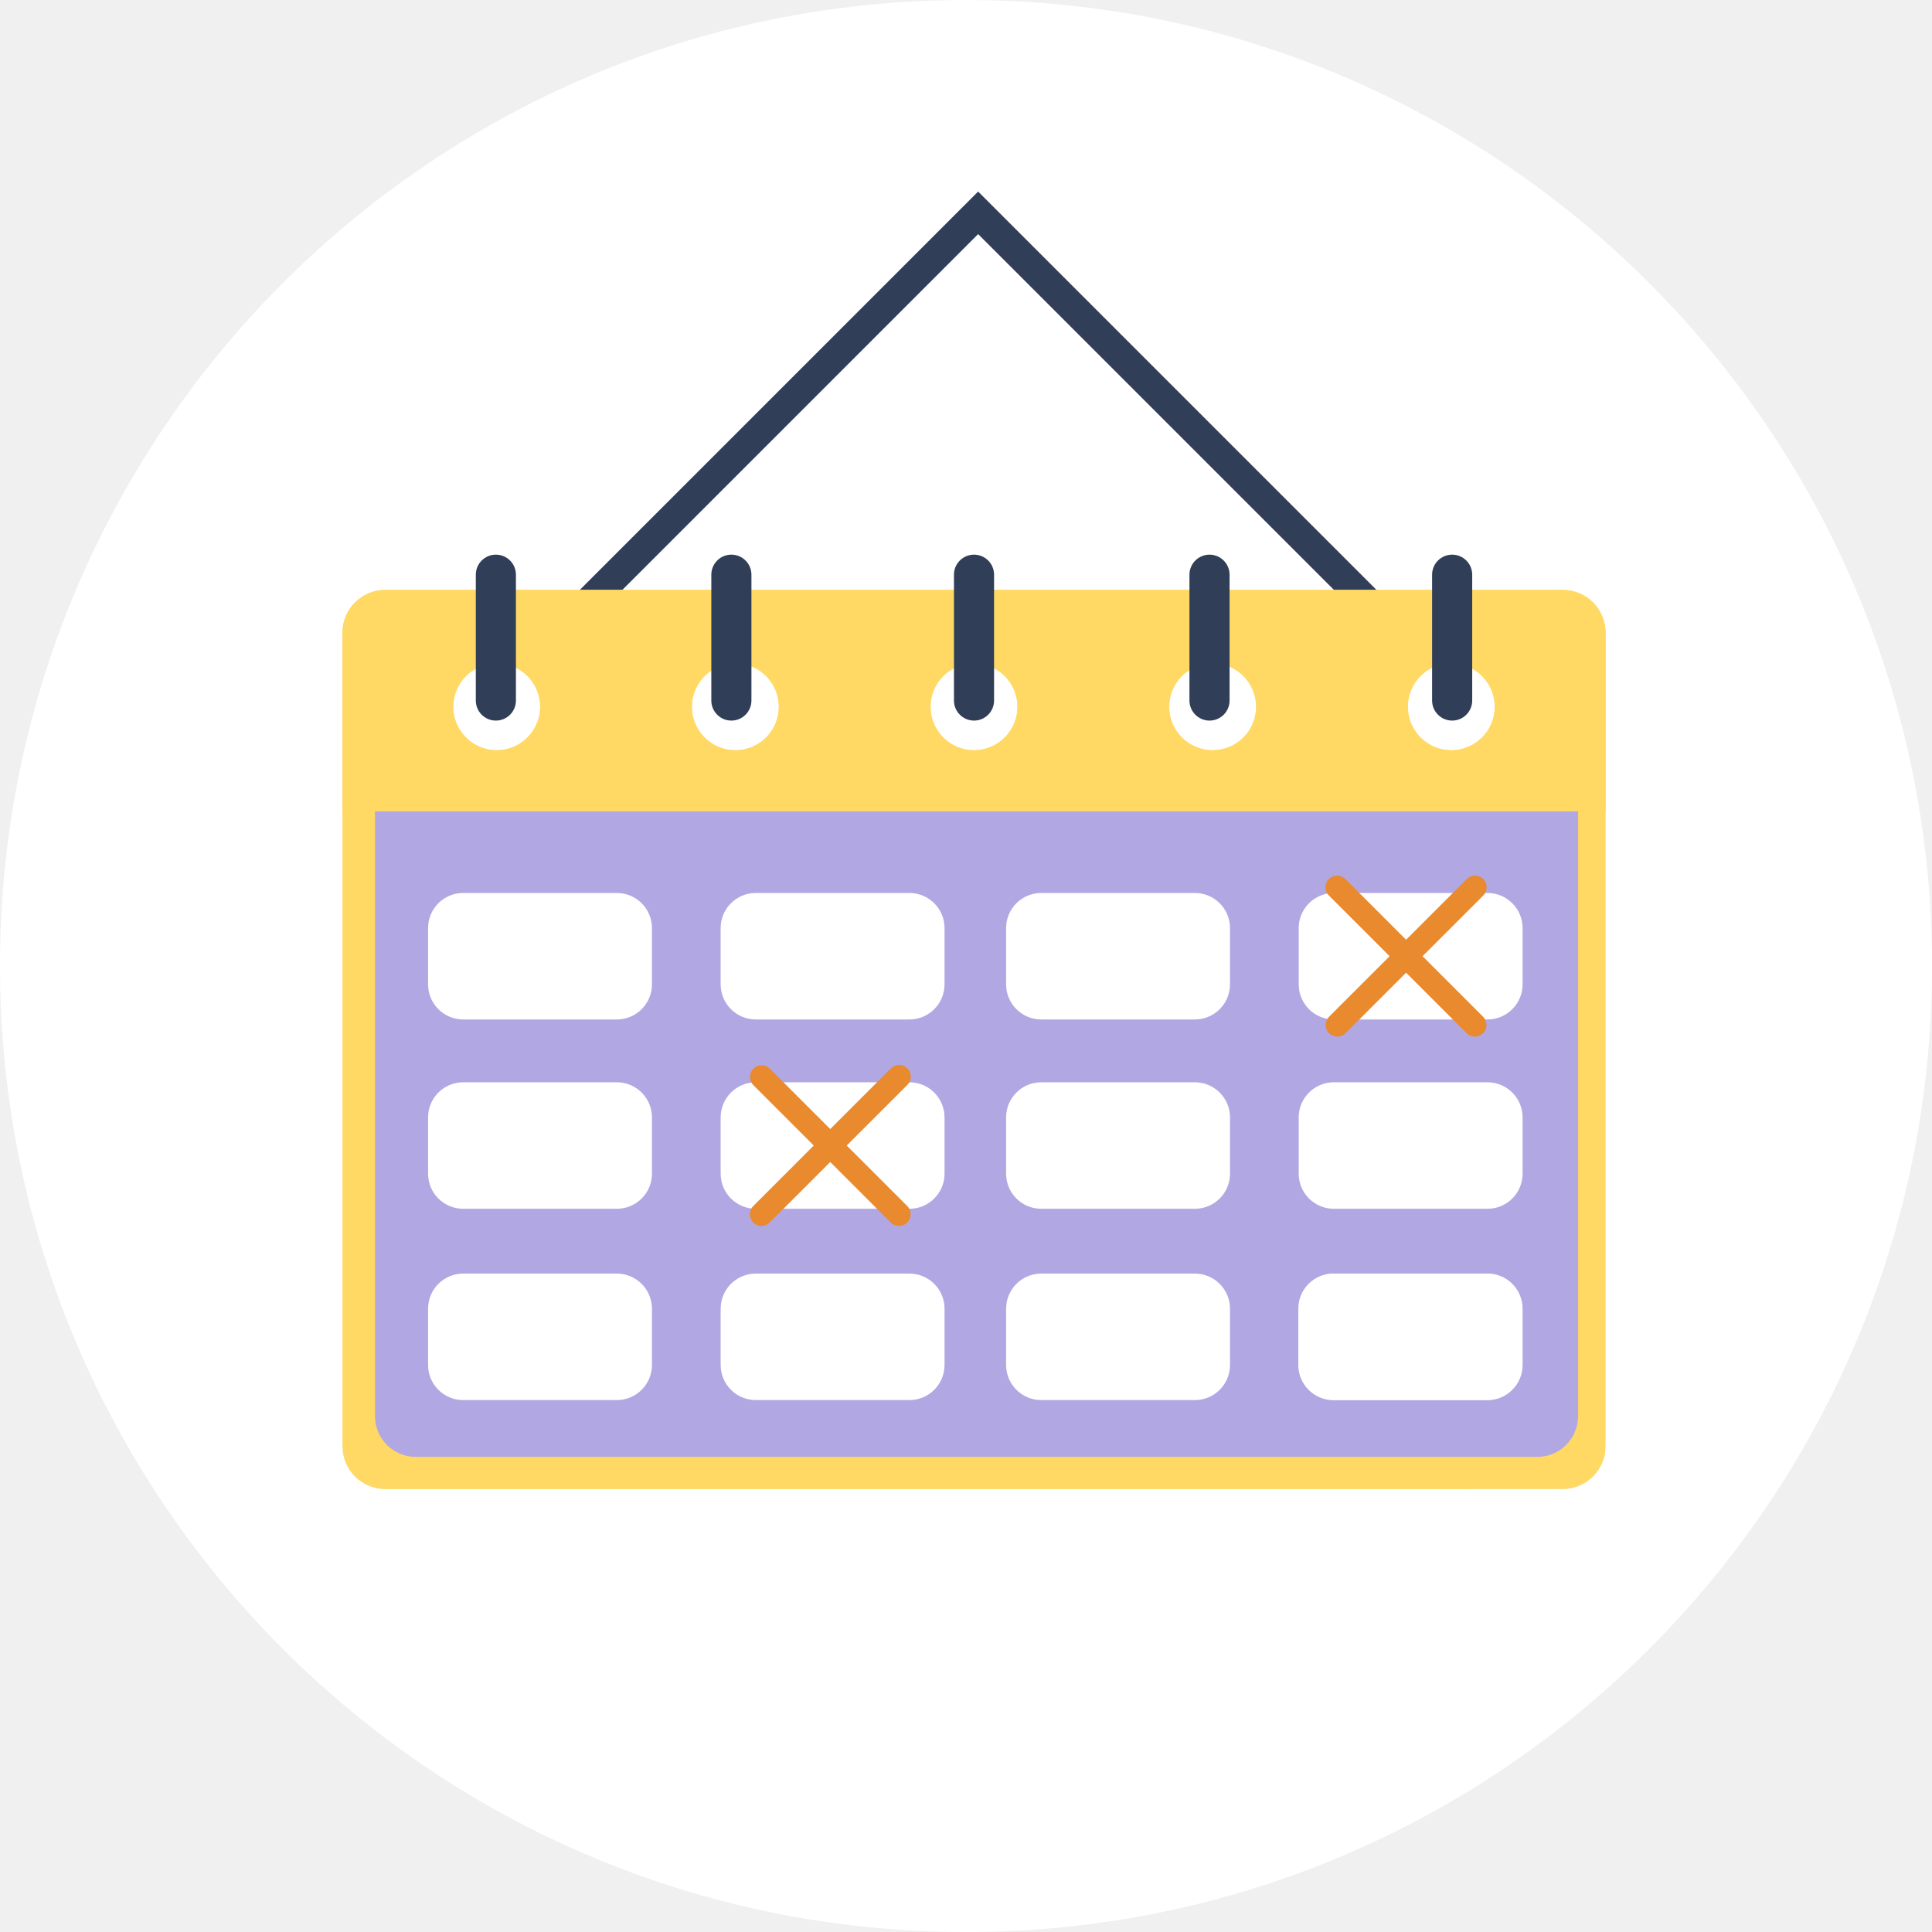
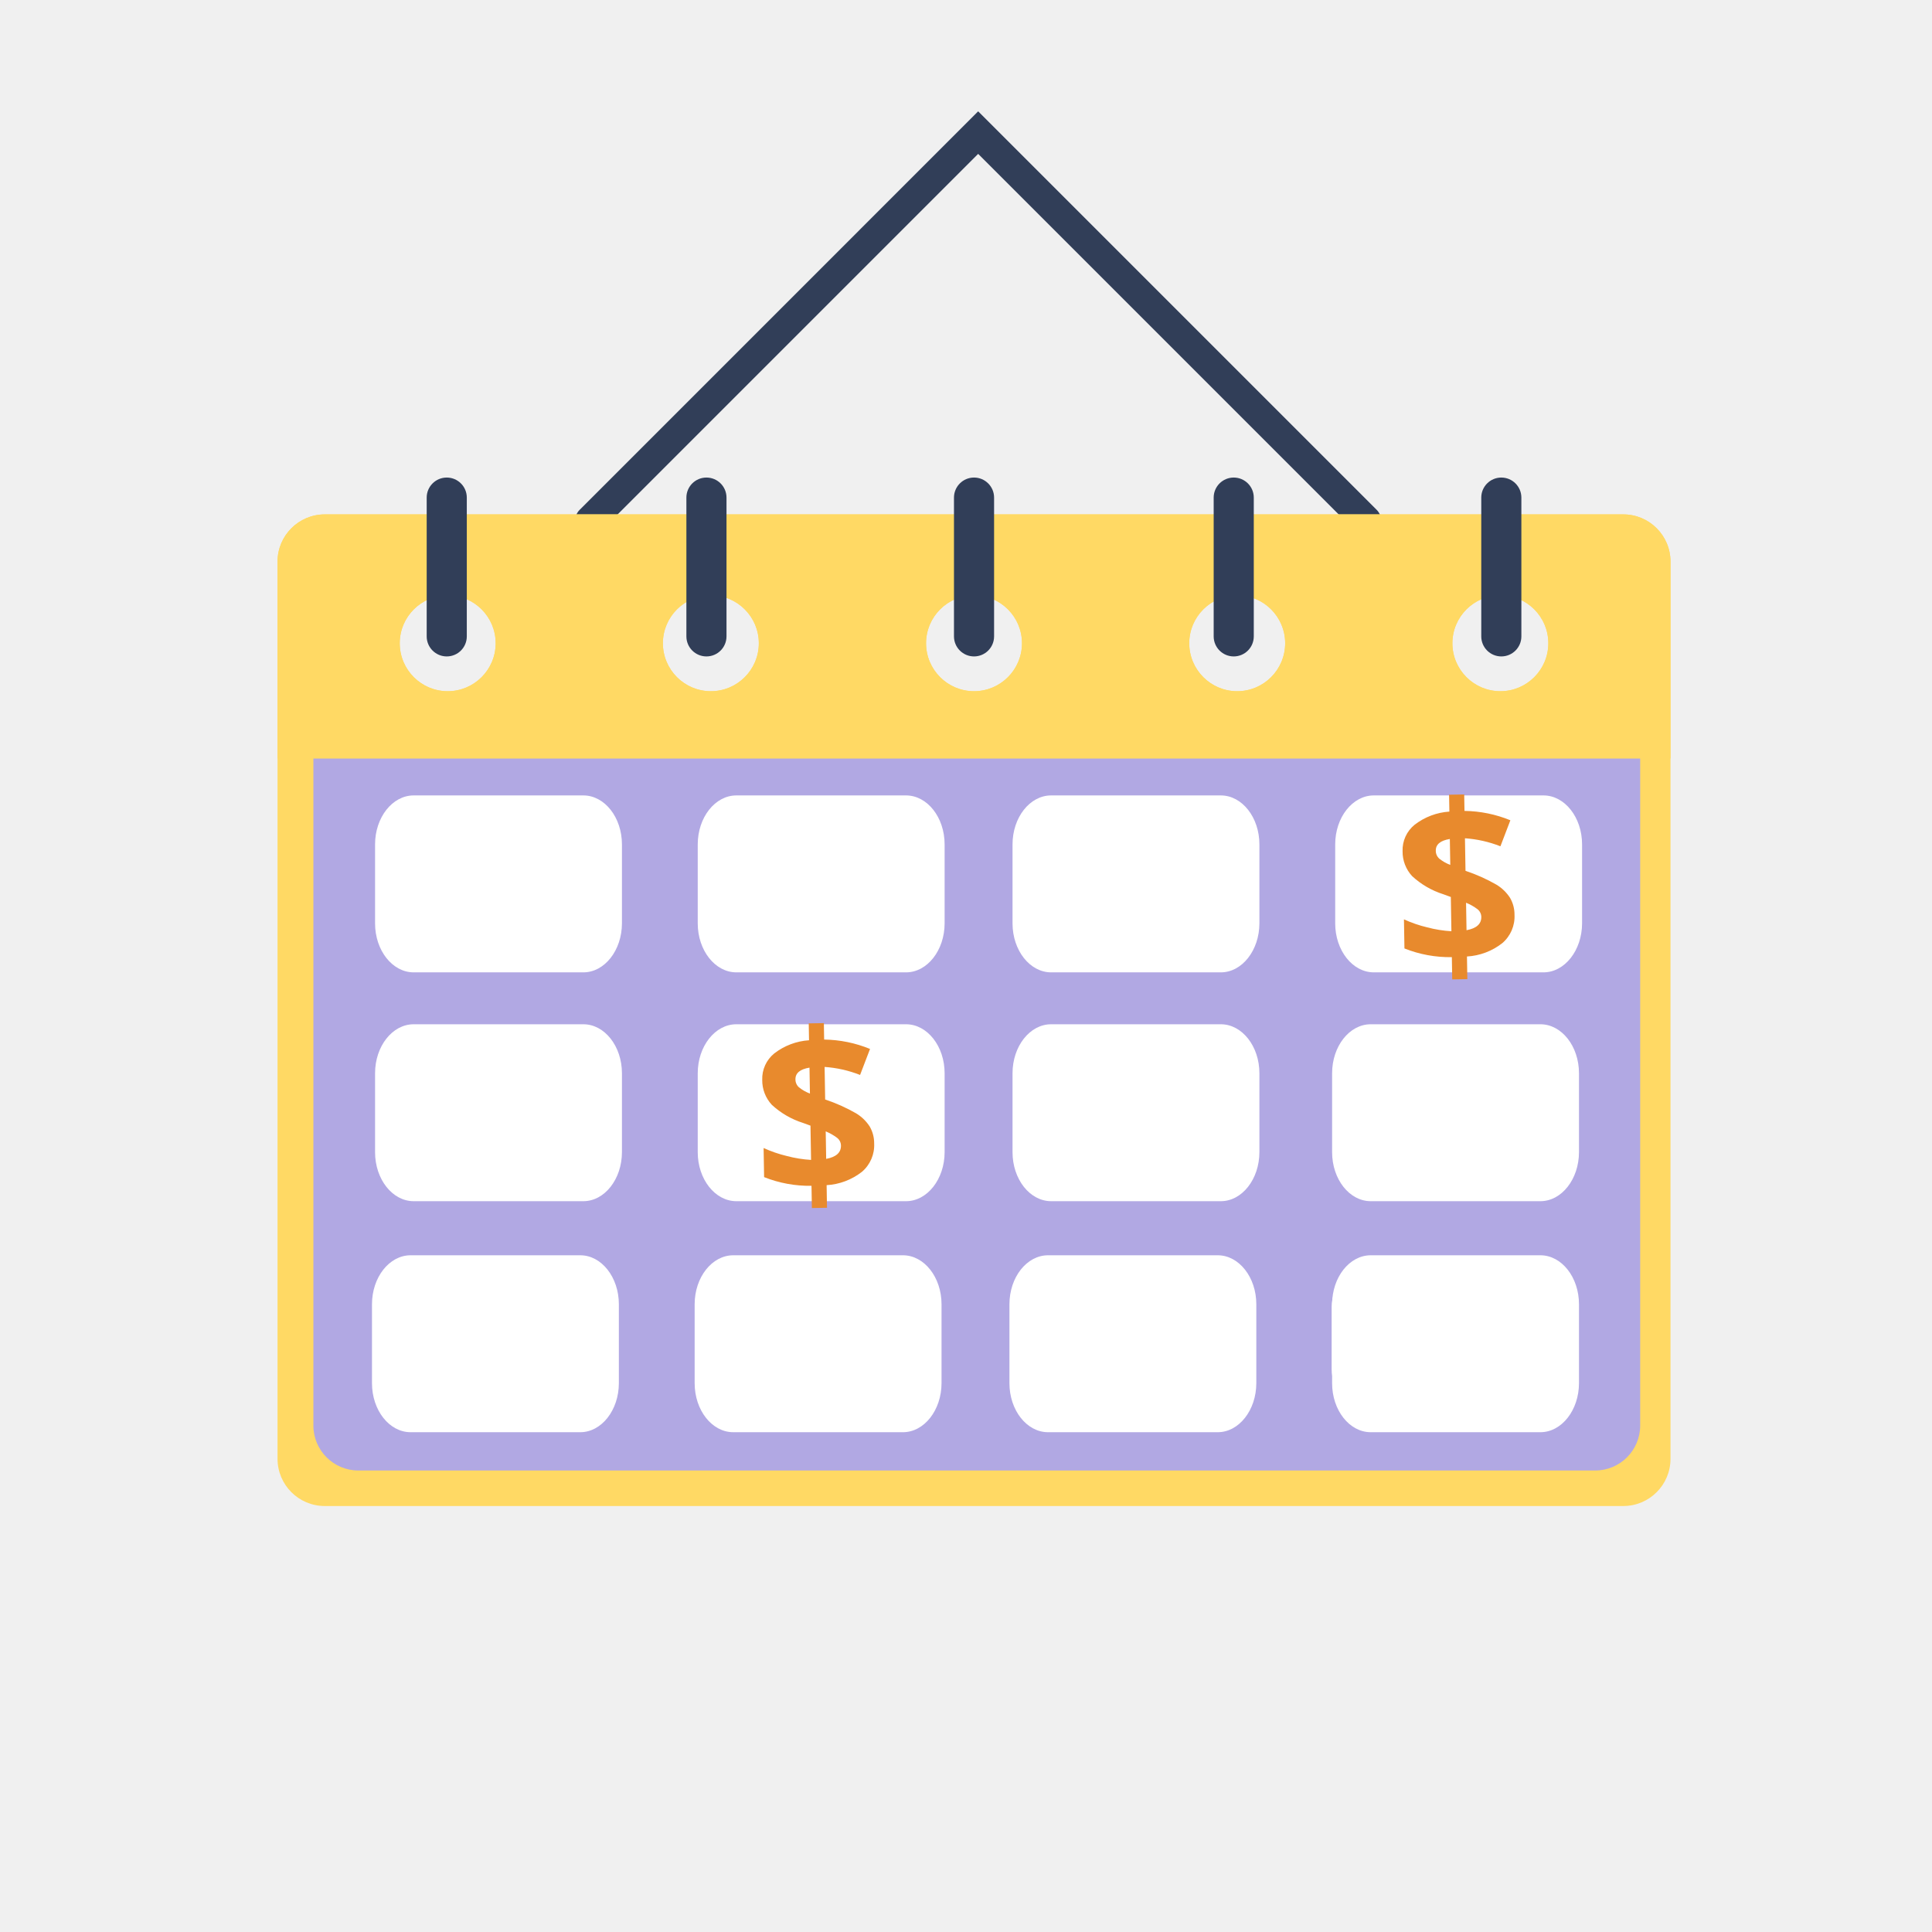
<svg xmlns="http://www.w3.org/2000/svg" width="192.674" height="192.674" viewBox="0 0 192.674 192.674">
-   <g transform="translate(-1475.809 -410)">
-     <circle cx="96.337" cy="96.337" r="96.337" transform="translate(1475.809 410)" fill="#fff" />
-     <g transform="translate(1397.96 380.065)">
-       <path d="M752.092-2543.655a1.5,1.5,0,0,1-1.061-.439l-37.624-37.624-37.624,37.624a1.5,1.5,0,0,1-2.121,0,1.5,1.5,0,0,1,0-2.121l39.746-39.746,1.061,1.061,38.685,38.685a1.5,1.5,0,0,1,0,2.121A1.5,1.5,0,0,1,752.092-2543.655Z" transform="translate(-538.011 2635)" fill="#313e58" />
-       <path d="M4.27,89.675A4.27,4.27,0,0,1,0,85.4V22.063H0V4.27A4.275,4.275,0,0,1,4.27,0H121.7a4.275,4.275,0,0,1,4.27,4.27V22.062h0V85.4a4.27,4.27,0,0,1-4.27,4.27ZM106.244,11.654a4.338,4.338,0,1,0,4.339-4.338A4.344,4.344,0,0,0,106.244,11.654Zm-23.8,0a4.338,4.338,0,1,0,4.338-4.338A4.344,4.344,0,0,0,82.446,11.654Zm-23.8,0a4.338,4.338,0,1,0,4.338-4.338A4.344,4.344,0,0,0,58.647,11.654Zm-23.8,0a4.338,4.338,0,1,0,4.338-4.338A4.344,4.344,0,0,0,34.848,11.654Zm-23.8,0a4.338,4.338,0,1,0,4.338-4.338A4.344,4.344,0,0,0,11.05,11.654Z" transform="translate(112 88.765)" fill="#ffd964" />
-       <path d="M9.067,95.4A4.067,4.067,0,0,1,5,91.331V31H124.986V91.331a4.067,4.067,0,0,1-4.067,4.068Z" transform="translate(110.243 79.829)" fill="#b1a8e3" />
-       <path d="M-402.03,2655.062H-528V2637.27a4.275,4.275,0,0,1,4.27-4.27H-406.3a4.275,4.275,0,0,1,4.27,4.27v17.792Zm-15.387-14.747a4.343,4.343,0,0,0-4.339,4.338,4.344,4.344,0,0,0,4.339,4.338,4.343,4.343,0,0,0,4.338-4.338A4.343,4.343,0,0,0-417.417,2640.315Zm-23.8,0a4.343,4.343,0,0,0-4.338,4.338,4.343,4.343,0,0,0,4.338,4.338,4.343,4.343,0,0,0,4.338-4.338A4.343,4.343,0,0,0-441.216,2640.315Zm-23.8,0a4.343,4.343,0,0,0-4.338,4.338,4.343,4.343,0,0,0,4.338,4.338,4.343,4.343,0,0,0,4.338-4.338A4.343,4.343,0,0,0-465.015,2640.315Zm-23.8,0a4.343,4.343,0,0,0-4.338,4.338,4.343,4.343,0,0,0,4.338,4.338,4.343,4.343,0,0,0,4.338-4.338A4.343,4.343,0,0,0-488.814,2640.315Zm-23.8,0a4.343,4.343,0,0,0-4.338,4.338,4.343,4.343,0,0,0,4.338,4.338,4.343,4.343,0,0,0,4.338-4.338A4.343,4.343,0,0,0-512.612,2640.315Z" transform="translate(640 -2544.234)" fill="#ffd964" />
-       <path d="M-498.284,2709.564h-15.342a3.5,3.5,0,0,1-3.492-3.493v-5.627a3.5,3.5,0,0,1,3.492-3.493h15.342a3.5,3.5,0,0,1,3.492,3.493v5.627A3.5,3.5,0,0,1-498.284,2709.564Z" transform="translate(637.658 -2577.961)" fill="#fff" />
-       <path d="M-498.284,2709.564h-15.342a3.5,3.5,0,0,1-3.492-3.493v-5.627a3.5,3.5,0,0,1,3.492-3.493h15.342a3.5,3.5,0,0,1,3.492,3.493v5.627A3.5,3.5,0,0,1-498.284,2709.564Z" transform="translate(666.837 -2577.961)" fill="#fff" />
-       <path d="M-498.284,2709.564h-15.342a3.5,3.5,0,0,1-3.492-3.493v-5.627a3.5,3.5,0,0,1,3.492-3.493h15.342a3.5,3.5,0,0,1,3.492,3.493v5.627A3.5,3.5,0,0,1-498.284,2709.564Z" transform="translate(695.305 -2577.961)" fill="#fff" />
-       <path d="M-498.284,2709.564h-15.342a3.5,3.5,0,0,1-3.492-3.493v-5.627a3.5,3.5,0,0,1,3.492-3.493h15.342a3.5,3.5,0,0,1,3.492,3.493v5.627A3.5,3.5,0,0,1-498.284,2709.564Z" transform="translate(724.485 -2577.961)" fill="#fff" />
-       <g transform="translate(210.054 117.277)">
-         <path d="M145.156,69.367a1.158,1.158,0,0,1-.822-.34L130.619,55.312a1.162,1.162,0,1,1,1.643-1.643l13.716,13.715a1.162,1.162,0,0,1-.822,1.983" transform="translate(-130.279 -53.329)" fill="#e88a2d" />
-         <path d="M131.441,69.367a1.162,1.162,0,0,1-.822-1.983l13.716-13.715a1.162,1.162,0,1,1,1.643,1.643L132.263,69.027a1.158,1.158,0,0,1-.822.34" transform="translate(-130.279 -53.329)" fill="#e88a2d" />
-       </g>
-       <path d="M9.615,15.8a6.087,6.087,0,0,0-.764.051,5.944,5.944,0,0,1,.764-.051" transform="translate(107.157 72.411)" fill="#e6f0fa" />
-       <path d="M8.492,15.9a5.58,5.58,0,0,0-.629.133,5.259,5.259,0,0,1,.629-.133" transform="translate(107.38 72.389)" fill="#e6f0fa" />
-       <path d="M-498.284,2709.564h-15.342a3.5,3.5,0,0,1-3.492-3.493v-5.627a3.5,3.5,0,0,1,3.492-3.493h15.342a3.5,3.5,0,0,1,3.492,3.493v5.627A3.5,3.5,0,0,1-498.284,2709.564Z" transform="translate(637.658 -2540.003)" fill="#fff" />
-       <path d="M-498.284,2709.564h-15.342a3.5,3.5,0,0,1-3.492-3.493v-5.627a3.5,3.5,0,0,1,3.492-3.493h15.342a3.5,3.5,0,0,1,3.492,3.493v5.627A3.5,3.5,0,0,1-498.284,2709.564Z" transform="translate(637.658 -2559.081)" fill="#fff" />
-       <path d="M-498.284,2709.564h-15.342a3.5,3.5,0,0,1-3.492-3.493v-5.627a3.5,3.5,0,0,1,3.492-3.493h15.342a3.5,3.5,0,0,1,3.492,3.493v5.627A3.5,3.5,0,0,1-498.284,2709.564Z" transform="translate(666.837 -2540.003)" fill="#fff" />
-       <path d="M-498.284,2709.564h-15.342a3.5,3.5,0,0,1-3.492-3.493v-5.627a3.5,3.5,0,0,1,3.492-3.493h15.342a3.5,3.5,0,0,1,3.492,3.493v5.627A3.5,3.5,0,0,1-498.284,2709.564Z" transform="translate(666.837 -2559.081)" fill="#fff" />
-       <path d="M-498.284,2709.564h-15.342a3.5,3.5,0,0,1-3.492-3.493v-5.627a3.5,3.5,0,0,1,3.492-3.493h15.342a3.5,3.5,0,0,1,3.492,3.493v5.627A3.5,3.5,0,0,1-498.284,2709.564Z" transform="translate(695.305 -2540.003)" fill="#fff" />
-       <path d="M-498.284,2709.564h-15.342a3.5,3.5,0,0,1-3.492-3.493v-5.627a3.5,3.5,0,0,1,3.492-3.493h15.342a3.5,3.5,0,0,1,3.492,3.493v5.627A3.5,3.5,0,0,1-498.284,2709.564Z" transform="translate(695.305 -2559.081)" fill="#fff" />
-       <path d="M-498.284,2709.564h-15.342a3.5,3.5,0,0,1-3.492-3.493v-5.627a3.5,3.5,0,0,1,3.492-3.493h15.342a3.5,3.5,0,0,1,3.492,3.493v5.627A3.5,3.5,0,0,1-498.284,2709.564Z" transform="translate(724.445 -2540.003)" fill="#fff" />
-       <path d="M-498.284,2709.564h-15.342a3.5,3.5,0,0,1-3.492-3.493v-5.627a3.5,3.5,0,0,1,3.492-3.493h15.342a3.5,3.5,0,0,1,3.492,3.493v5.627A3.5,3.5,0,0,1-498.284,2709.564Z" transform="translate(724.485 -2540.003)" fill="#fff" />
-       <path d="M-498.284,2709.564h-15.342a3.5,3.5,0,0,1-3.492-3.493v-5.627a3.5,3.5,0,0,1,3.492-3.493h15.342a3.5,3.5,0,0,1,3.492,3.493v5.627A3.5,3.5,0,0,1-498.284,2709.564Z" transform="translate(724.485 -2559.081)" fill="#fff" />
-       <g transform="translate(152.628 136.157)">
-         <path d="M57.295,93.744a1.162,1.162,0,0,1-.822-1.983L70.189,78.045a1.162,1.162,0,1,1,1.643,1.643L58.117,93.4a1.158,1.158,0,0,1-.822.34" transform="translate(-56.133 -77.705)" fill="#e88a2d" />
-         <path d="M71.01,93.744a1.158,1.158,0,0,1-.822-.34L56.473,79.689a1.162,1.162,0,0,1,1.643-1.643L71.832,91.761a1.162,1.162,0,0,1-.822,1.983" transform="translate(-56.133 -77.705)" fill="#e88a2d" />
-       </g>
-       <path d="M0,14.549a2,2,0,0,1-2-2V0A2,2,0,0,1,0-2,2,2,0,0,1,2,0V12.549A2,2,0,0,1,0,14.549Z" transform="translate(127.301 87.249)" fill="#313e58" />
-       <path d="M0,14.549a2,2,0,0,1-2-2V0A2,2,0,0,1,0-2,2,2,0,0,1,2,0V12.549A2,2,0,0,1,0,14.549Z" transform="translate(174.985 87.249)" fill="#313e58" />
-       <path d="M0,14.549a2,2,0,0,1-2-2V0A2,2,0,0,1,0-2,2,2,0,0,1,2,0V12.549A2,2,0,0,1,0,14.549Z" transform="translate(150.787 87.249)" fill="#313e58" />
-       <path d="M0,14.549a2,2,0,0,1-2-2V0A2,2,0,0,1,0-2,2,2,0,0,1,2,0V12.549A2,2,0,0,1,0,14.549Z" transform="translate(198.471 87.249)" fill="#313e58" />
-       <path d="M0,14.549a2,2,0,0,1-2-2V0A2,2,0,0,1,0-2,2,2,0,0,1,2,0V12.549A2,2,0,0,1,0,14.549Z" transform="translate(222.669 87.249)" fill="#313e58" />
-     </g>
+   <g transform="translate(-1393 -704)">
+     <circle cx="96.337" cy="96.337" r="96.337" transform="translate(1393 704)" fill="none" />
+     <path d="M752.092-2543.655a1.5,1.5,0,0,1-1.061-.439l-37.624-37.624-37.624,37.624a1.5,1.5,0,0,1-2.121,0,1.5,1.5,0,0,1,0-2.121l39.746-39.746,1.061,1.061,38.685,38.685a1.5,1.5,0,0,1,0,2.121A1.5,1.5,0,0,1,752.092-2543.655Z" transform="translate(777.142 3301.064)" fill="#313e58" />
+     <path d="M4.709,98.893A4.709,4.709,0,0,1,0,94.184V24.331H0V4.709A4.715,4.715,0,0,1,4.709,0h129.5a4.714,4.714,0,0,1,4.709,4.709V24.33h0V94.184a4.709,4.709,0,0,1-4.709,4.709ZM117.165,12.852a4.784,4.784,0,1,0,4.785-4.784A4.79,4.79,0,0,0,117.165,12.852Zm-26.244,0a4.784,4.784,0,1,0,4.784-4.784A4.79,4.79,0,0,0,90.921,12.852Zm-26.246,0a4.784,4.784,0,1,0,4.784-4.784A4.79,4.79,0,0,0,64.675,12.852Zm-26.245,0a4.784,4.784,0,1,0,4.784-4.784A4.79,4.79,0,0,0,38.43,12.852Zm-26.244,0A4.784,4.784,0,1,0,16.97,8.068,4.79,4.79,0,0,0,12.186,12.852Z" transform="translate(1420.678 755.299)" fill="#ffd964" />
+     <path d="M9.485,102.019A4.485,4.485,0,0,1,5,97.533V31H137.319V97.533a4.486,4.486,0,0,1-4.485,4.486Z" transform="translate(1419.253 748.631)" fill="#b1a8e3" />
+     <path d="M-389.082,2657.33H-528v-19.621a4.715,4.715,0,0,1,4.709-4.709h129.5a4.714,4.714,0,0,1,4.709,4.709v19.62Zm-16.968-16.263a4.79,4.79,0,0,0-4.785,4.784,4.79,4.79,0,0,0,4.785,4.784,4.789,4.789,0,0,0,4.784-4.784A4.789,4.789,0,0,0-406.05,2641.067Zm-26.245,0a4.789,4.789,0,0,0-4.784,4.784,4.79,4.79,0,0,0,4.784,4.784,4.79,4.79,0,0,0,4.784-4.784A4.789,4.789,0,0,0-432.3,2641.067Zm-26.246,0a4.789,4.789,0,0,0-4.784,4.784,4.79,4.79,0,0,0,4.784,4.784,4.79,4.79,0,0,0,4.784-4.784A4.789,4.789,0,0,0-458.541,2641.067Zm-26.245,0a4.789,4.789,0,0,0-4.784,4.784,4.79,4.79,0,0,0,4.784,4.784,4.79,4.79,0,0,0,4.784-4.784A4.789,4.789,0,0,0-484.786,2641.067Zm-26.244,0a4.789,4.789,0,0,0-4.784,4.784,4.79,4.79,0,0,0,4.784,4.784,4.789,4.789,0,0,0,4.784-4.784A4.789,4.789,0,0,0-511.03,2641.067Z" transform="translate(1948.678 -1877.701)" fill="#ffd964" />
+     <path d="M-496.347,2714.6h-16.919c-2.124,0-3.851-2.192-3.851-4.886v-7.872c0-2.695,1.728-4.887,3.851-4.887h16.919c2.124,0,3.851,2.192,3.851,4.887v7.872C-492.5,2712.4-494.224,2714.6-496.347,2714.6Z" transform="translate(1947.521 -1913.629)" fill="#fff" />
+     <path d="M-496.347,2714.6h-16.919c-2.124,0-3.851-2.192-3.851-4.886v-7.872c0-2.695,1.728-4.887,3.851-4.887h16.919c2.124,0,3.851,2.192,3.851,4.887v7.872C-492.5,2712.4-494.224,2714.6-496.347,2714.6Z" transform="translate(1979.701 -1913.629)" fill="#fff" />
+     <path d="M-496.347,2714.6h-16.919c-2.124,0-3.851-2.192-3.851-4.886v-7.872c0-2.695,1.728-4.887,3.851-4.887h16.919c2.124,0,3.851,2.192,3.851,4.887v7.872C-492.5,2712.4-494.224,2714.6-496.347,2714.6Z" transform="translate(2011.094 -1913.629)" fill="#fff" />
+     <path d="M-496.347,2714.6h-16.919c-2.124,0-3.851-2.192-3.851-4.886v-7.872c0-2.695,1.728-4.887,3.851-4.887h16.919c2.124,0,3.851,2.192,3.851,4.887v7.872C-492.5,2712.4-494.224,2714.6-496.347,2714.6Z" transform="translate(2043.273 -1913.629)" fill="#fff" />
+     <path d="M9.615,15.8a6.087,6.087,0,0,0-.764.051,5.944,5.944,0,0,1,.764-.051" transform="translate(1422.31 746.476)" fill="#e6f0fa" />
+     <path d="M8.492,15.9a5.58,5.58,0,0,0-.629.133,5.259,5.259,0,0,1,.629-.133" transform="translate(1422.532 746.453)" fill="#e6f0fa" />
+     <path d="M-496.347,2714.6h-16.919c-2.124,0-3.851-2.192-3.851-4.886v-7.872c0-2.695,1.728-4.887,3.851-4.887h16.919c2.124,0,3.851,2.192,3.851,4.887v7.872C-492.5,2712.4-494.224,2714.6-496.347,2714.6Z" transform="translate(1947.214 -1867.769)" fill="#fff" />
+     <path d="M-496.347,2714.6h-16.919c-2.124,0-3.851-2.192-3.851-4.886v-7.872c0-2.695,1.728-4.887,3.851-4.887h16.919c2.124,0,3.851,2.192,3.851,4.887v7.872C-492.5,2712.4-494.224,2714.6-496.347,2714.6Z" transform="translate(1947.521 -1890.808)" fill="#fff" />
+     <path d="M-496.347,2714.6h-16.919c-2.124,0-3.851-2.192-3.851-4.886v-7.872c0-2.695,1.728-4.887,3.851-4.887h16.919c2.124,0,3.851,2.192,3.851,4.887v7.872C-492.5,2712.4-494.224,2714.6-496.347,2714.6Z" transform="translate(1979.393 -1867.769)" fill="#fff" />
+     <path d="M-496.347,2714.6h-16.919c-2.124,0-3.851-2.192-3.851-4.886v-7.872c0-2.695,1.728-4.887,3.851-4.887h16.919c2.124,0,3.851,2.192,3.851,4.887v7.872C-492.5,2712.4-494.224,2714.6-496.347,2714.6Z" transform="translate(1979.701 -1890.808)" fill="#fff" />
+     <path d="M-496.347,2714.6h-16.919c-2.124,0-3.851-2.192-3.851-4.886v-7.872c0-2.695,1.728-4.887,3.851-4.887h16.919c2.124,0,3.851,2.192,3.851,4.887v7.872C-492.5,2712.4-494.224,2714.6-496.347,2714.6Z" transform="translate(2010.786 -1867.769)" fill="#fff" />
+     <path d="M-496.347,2714.6h-16.919c-2.124,0-3.851-2.192-3.851-4.886v-7.872c0-2.695,1.728-4.887,3.851-4.887h16.919c2.124,0,3.851,2.192,3.851,4.887v7.872C-492.5,2712.4-494.224,2714.6-496.347,2714.6Z" transform="translate(2011.094 -1890.808)" fill="#fff" />
+     <path d="M-496.347,2710.861h-16.919a3.856,3.856,0,0,1-3.851-3.852V2700.8a3.856,3.856,0,0,1,3.851-3.853h16.919a3.856,3.856,0,0,1,3.851,3.853v6.205A3.856,3.856,0,0,1-496.347,2710.861Z" transform="translate(2042.922 -1866.46)" fill="#fff" />
+     <path d="M-496.347,2714.6h-16.919c-2.124,0-3.851-2.192-3.851-4.886v-7.872c0-2.695,1.728-4.887,3.851-4.887h16.919c2.124,0,3.851,2.192,3.851,4.887v7.872C-492.5,2712.4-494.224,2714.6-496.347,2714.6Z" transform="translate(2042.965 -1867.769)" fill="#fff" />
+     <path d="M-496.347,2714.6h-16.919c-2.124,0-3.851-2.192-3.851-4.886v-7.872c0-2.695,1.728-4.887,3.851-4.887h16.919c2.124,0,3.851,2.192,3.851,4.887v7.872C-492.5,2712.4-494.224,2714.6-496.347,2714.6Z" transform="translate(2042.965 -1890.808)" fill="#fff" />
+     <path d="M0,15.839a2,2,0,0,1-2-2V0A2,2,0,0,1,0-2,2,2,0,0,1,2,0V13.839A2,2,0,0,1,0,15.839Z" transform="translate(1437.553 753.625)" fill="#313e58" />
+     <path d="M0,15.839a2,2,0,0,1-2-2V0A2,2,0,0,1,0-2,2,2,0,0,1,2,0V13.839A2,2,0,0,1,0,15.839Z" transform="translate(1490.138 753.625)" fill="#313e58" />
+     <path d="M0,15.839a2,2,0,0,1-2-2V0A2,2,0,0,1,0-2,2,2,0,0,1,2,0V13.839A2,2,0,0,1,0,15.839Z" transform="translate(1463.452 753.625)" fill="#313e58" />
+     <path d="M0,15.839a2,2,0,0,1-2-2V0A2,2,0,0,1,0-2,2,2,0,0,1,2,0V13.839A2,2,0,0,1,0,15.839Z" transform="translate(1516.037 753.625)" fill="#313e58" />
+     <path d="M0,15.839a2,2,0,0,1-2-2V0A2,2,0,0,1,0-2,2,2,0,0,1,2,0V13.839A2,2,0,0,1,0,15.839Z" transform="translate(1542.723 753.625)" fill="#313e58" />
+     <path d="M11.052,12.076a3.489,3.489,0,0,1-1.266,2.813A6.289,6.289,0,0,1,6.241,16.16v2.257H4.733V16.2a12.239,12.239,0,0,1-4.711-.947V12.351a12.683,12.683,0,0,0,2.306.837,12.338,12.338,0,0,0,2.405.429V10.2L4,9.918A8.232,8.232,0,0,1,.908,8.052,3.586,3.586,0,0,1,0,5.559,3.253,3.253,0,0,1,1.249,2.934,6.35,6.35,0,0,1,4.733,1.684V0H6.241V1.64A12.5,12.5,0,0,1,10.8,2.653L9.764,5.229A11.9,11.9,0,0,0,6.241,4.37V7.617A16.93,16.93,0,0,1,9.3,9.048a4.179,4.179,0,0,1,1.332,1.332A3.3,3.3,0,0,1,11.052,12.076Zm-3.313.165a.99.99,0,0,0-.374-.782,4.908,4.908,0,0,0-1.123-.66V13.54Q7.738,13.286,7.738,12.241ZM3.313,5.559a1.045,1.045,0,0,0,.336.8A3.986,3.986,0,0,0,4.733,7V4.414Q3.313,4.623,3.313,5.559Z" transform="matrix(1, -0.017, 0.017, 1, 1468.921, 806.139)" fill="#e88a2d" />
+     <path d="M11.052,12.076a3.489,3.489,0,0,1-1.266,2.813A6.289,6.289,0,0,1,6.241,16.16v2.257H4.733V16.2a12.239,12.239,0,0,1-4.711-.947V12.351a12.683,12.683,0,0,0,2.306.837,12.338,12.338,0,0,0,2.405.429V10.2L4,9.918A8.232,8.232,0,0,1,.908,8.052,3.586,3.586,0,0,1,0,5.559,3.253,3.253,0,0,1,1.249,2.934,6.35,6.35,0,0,1,4.733,1.684V0H6.241V1.64A12.5,12.5,0,0,1,10.8,2.653L9.764,5.229A11.9,11.9,0,0,0,6.241,4.37V7.617A16.93,16.93,0,0,1,9.3,9.048a4.179,4.179,0,0,1,1.332,1.332A3.3,3.3,0,0,1,11.052,12.076Zm-3.313.165a.99.99,0,0,0-.374-.782,4.908,4.908,0,0,0-1.123-.66V13.54Q7.738,13.286,7.738,12.241ZM3.313,5.559a1.045,1.045,0,0,0,.336.8A3.986,3.986,0,0,0,4.733,7V4.414Q3.313,4.623,3.313,5.559Z" transform="matrix(1, -0.017, 0.017, 1, 1532.781, 783.335)" fill="#e88a2d" />
  </g>
</svg>
